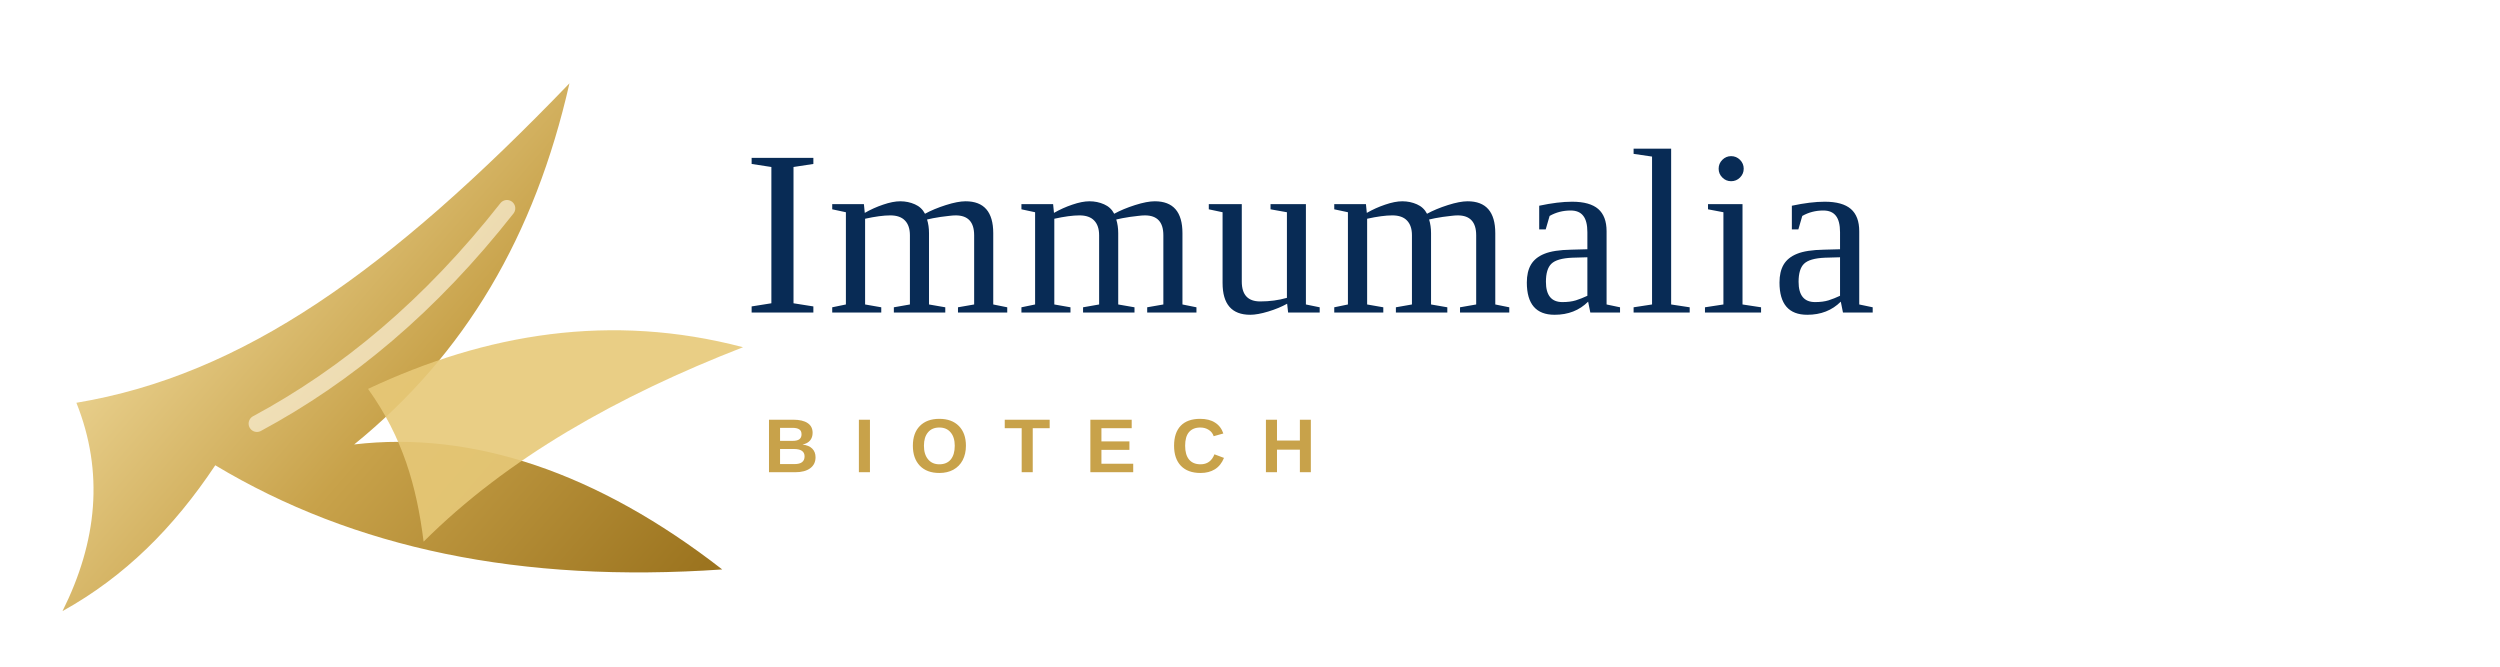
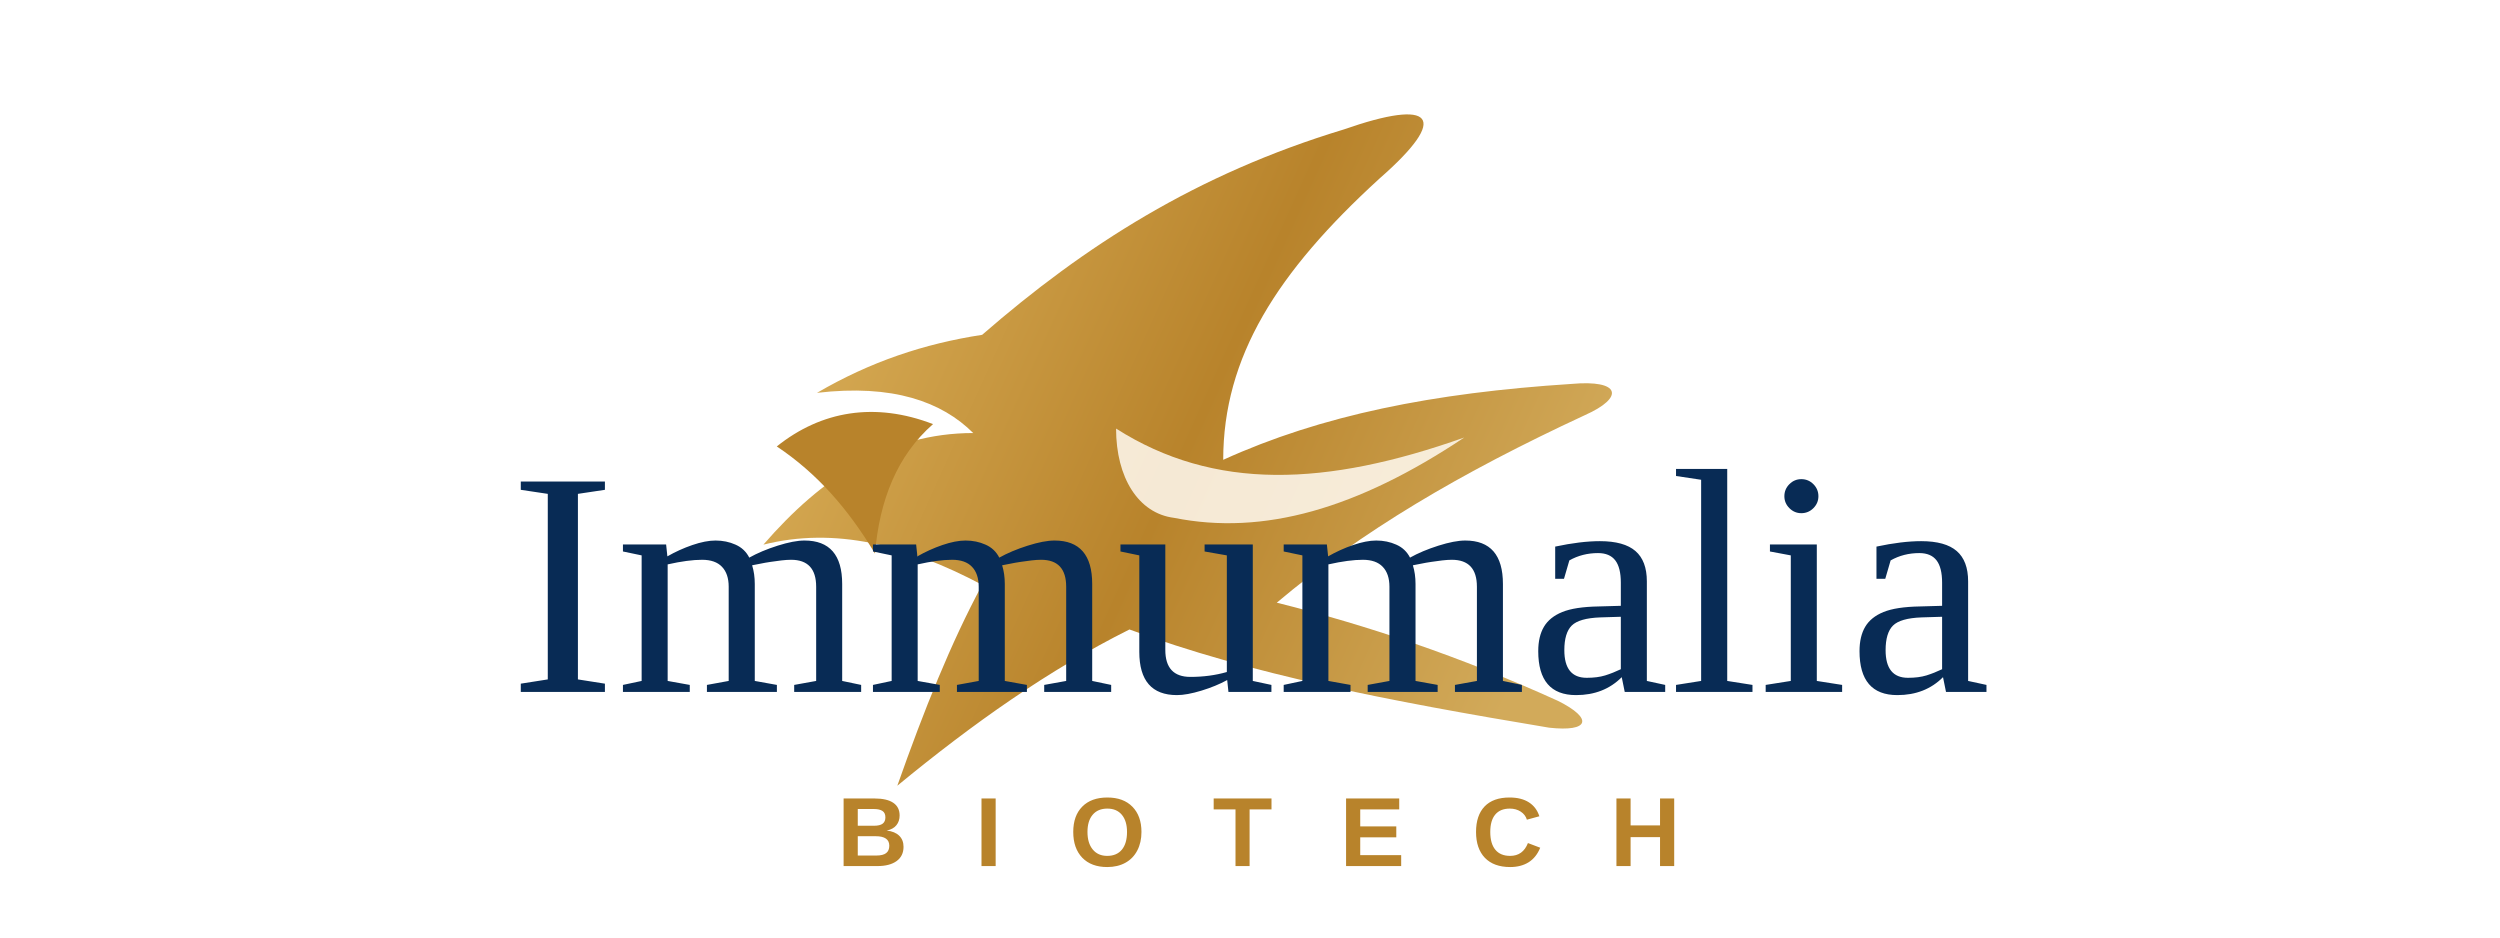
- <svg xmlns="http://www.w3.org/2000/svg" viewBox="0 0 360 96" role="img" aria-labelledby="immumalia-compact-title immumalia-compact-desc">
+ <svg xmlns="http://www.w3.org/2000/svg" viewBox="0 0 560 210" role="img" aria-labelledby="immumalia-compact-title immumalia-compact-desc">
  <defs>
-     <linearGradient id="compact-swallow-gold" x1="13" y1="15" x2="86" y2="78" gradientUnits="userSpaceOnUse">
-       <stop offset="0" stop-color="#f2dda0" />
-       <stop offset="0.5" stop-color="#c8a24a" />
-       <stop offset="1" stop-color="#9c741f" />
+     <linearGradient id="compactGold" x1="198" y1="18" x2="366" y2="94" gradientUnits="userSpaceOnUse">
+       <stop offset="0" stop-color="#d9ae58" />
+       <stop offset="0.52" stop-color="#b8832b" />
+       <stop offset="1" stop-color="#d2aa5a" />
    </linearGradient>
  </defs>
-   <rect width="360" height="96" fill="none" />
-   <g fill="none" fill-rule="evenodd">
-     <g transform="translate(9 11)">
-       <path d="M2 47c24-4 45-19 71-46-5 22-15 39-31 52 17-2 35 4 53 18-29 2-53-3-73-15-6 9-13 16-22 21 5-10 6-20 2-30Z" fill="url(#compact-swallow-gold)" />
-       <path d="M44 45c17-8 35-11 54-6-18 7-34 16-46 28-1-8-3-15-8-22Z" fill="#e7c978" opacity="0.9" />
-       <path d="M28 50c13-7 25-17 36-31" stroke="#fff7e4" stroke-width="2.4" stroke-linecap="round" opacity="0.64" />
-     </g>
-     <text x="107" y="45" fill="#082b55" font-family="Georgia, 'Times New Roman', serif" font-size="34" letter-spacing="0.8">Immumalia</text>
-     <text x="110" y="68" fill="#c8a24a" font-family="Arial, Helvetica, sans-serif" font-size="11" font-weight="700" letter-spacing="5">BIOTECH</text>
-   </g>
+   <rect width="560" height="210" fill="none" />
+   <path fill="url(#compactGold)" d="M220 75c23-20 48-36 81-46 20-7 24-3 8 11-23 21-35 40-35 63 22-10 47-15 78-17 11-1 12 3 3 7-28 13-50 26-69 42 20 5 41 12 63 22 8 4 7 7-2 6-36-6-67-12-94-22-18 9-35 21-52 35 6-17 12-32 19-45-17-9-33-13-49-9 13-15 28-25 47-25-7-7-18-11-35-9 12-7 24-11 37-13Z" />
+   <path fill="#fffaf0" fill-opacity="0.86" d="M250 96c22 14 47 13 78 2-24 16-45 22-65 18-8-1-13-9-13-20Z" />
+   <path fill="#b8832b" d="M174 100c10-8 22-10 35-5-8 7-12 17-13 29-6-10-13-18-22-24Z" />
+   <text x="280" y="155" text-anchor="middle" fill="#082b55" font-family="Georgia, 'Times New Roman', serif" font-size="72" letter-spacing="0">Immumalia</text>
+   <text x="282" y="194" text-anchor="middle" fill="#b8832b" font-family="Arial, Helvetica, sans-serif" font-size="22" font-weight="700" letter-spacing="15">BIOTECH</text>
</svg>
